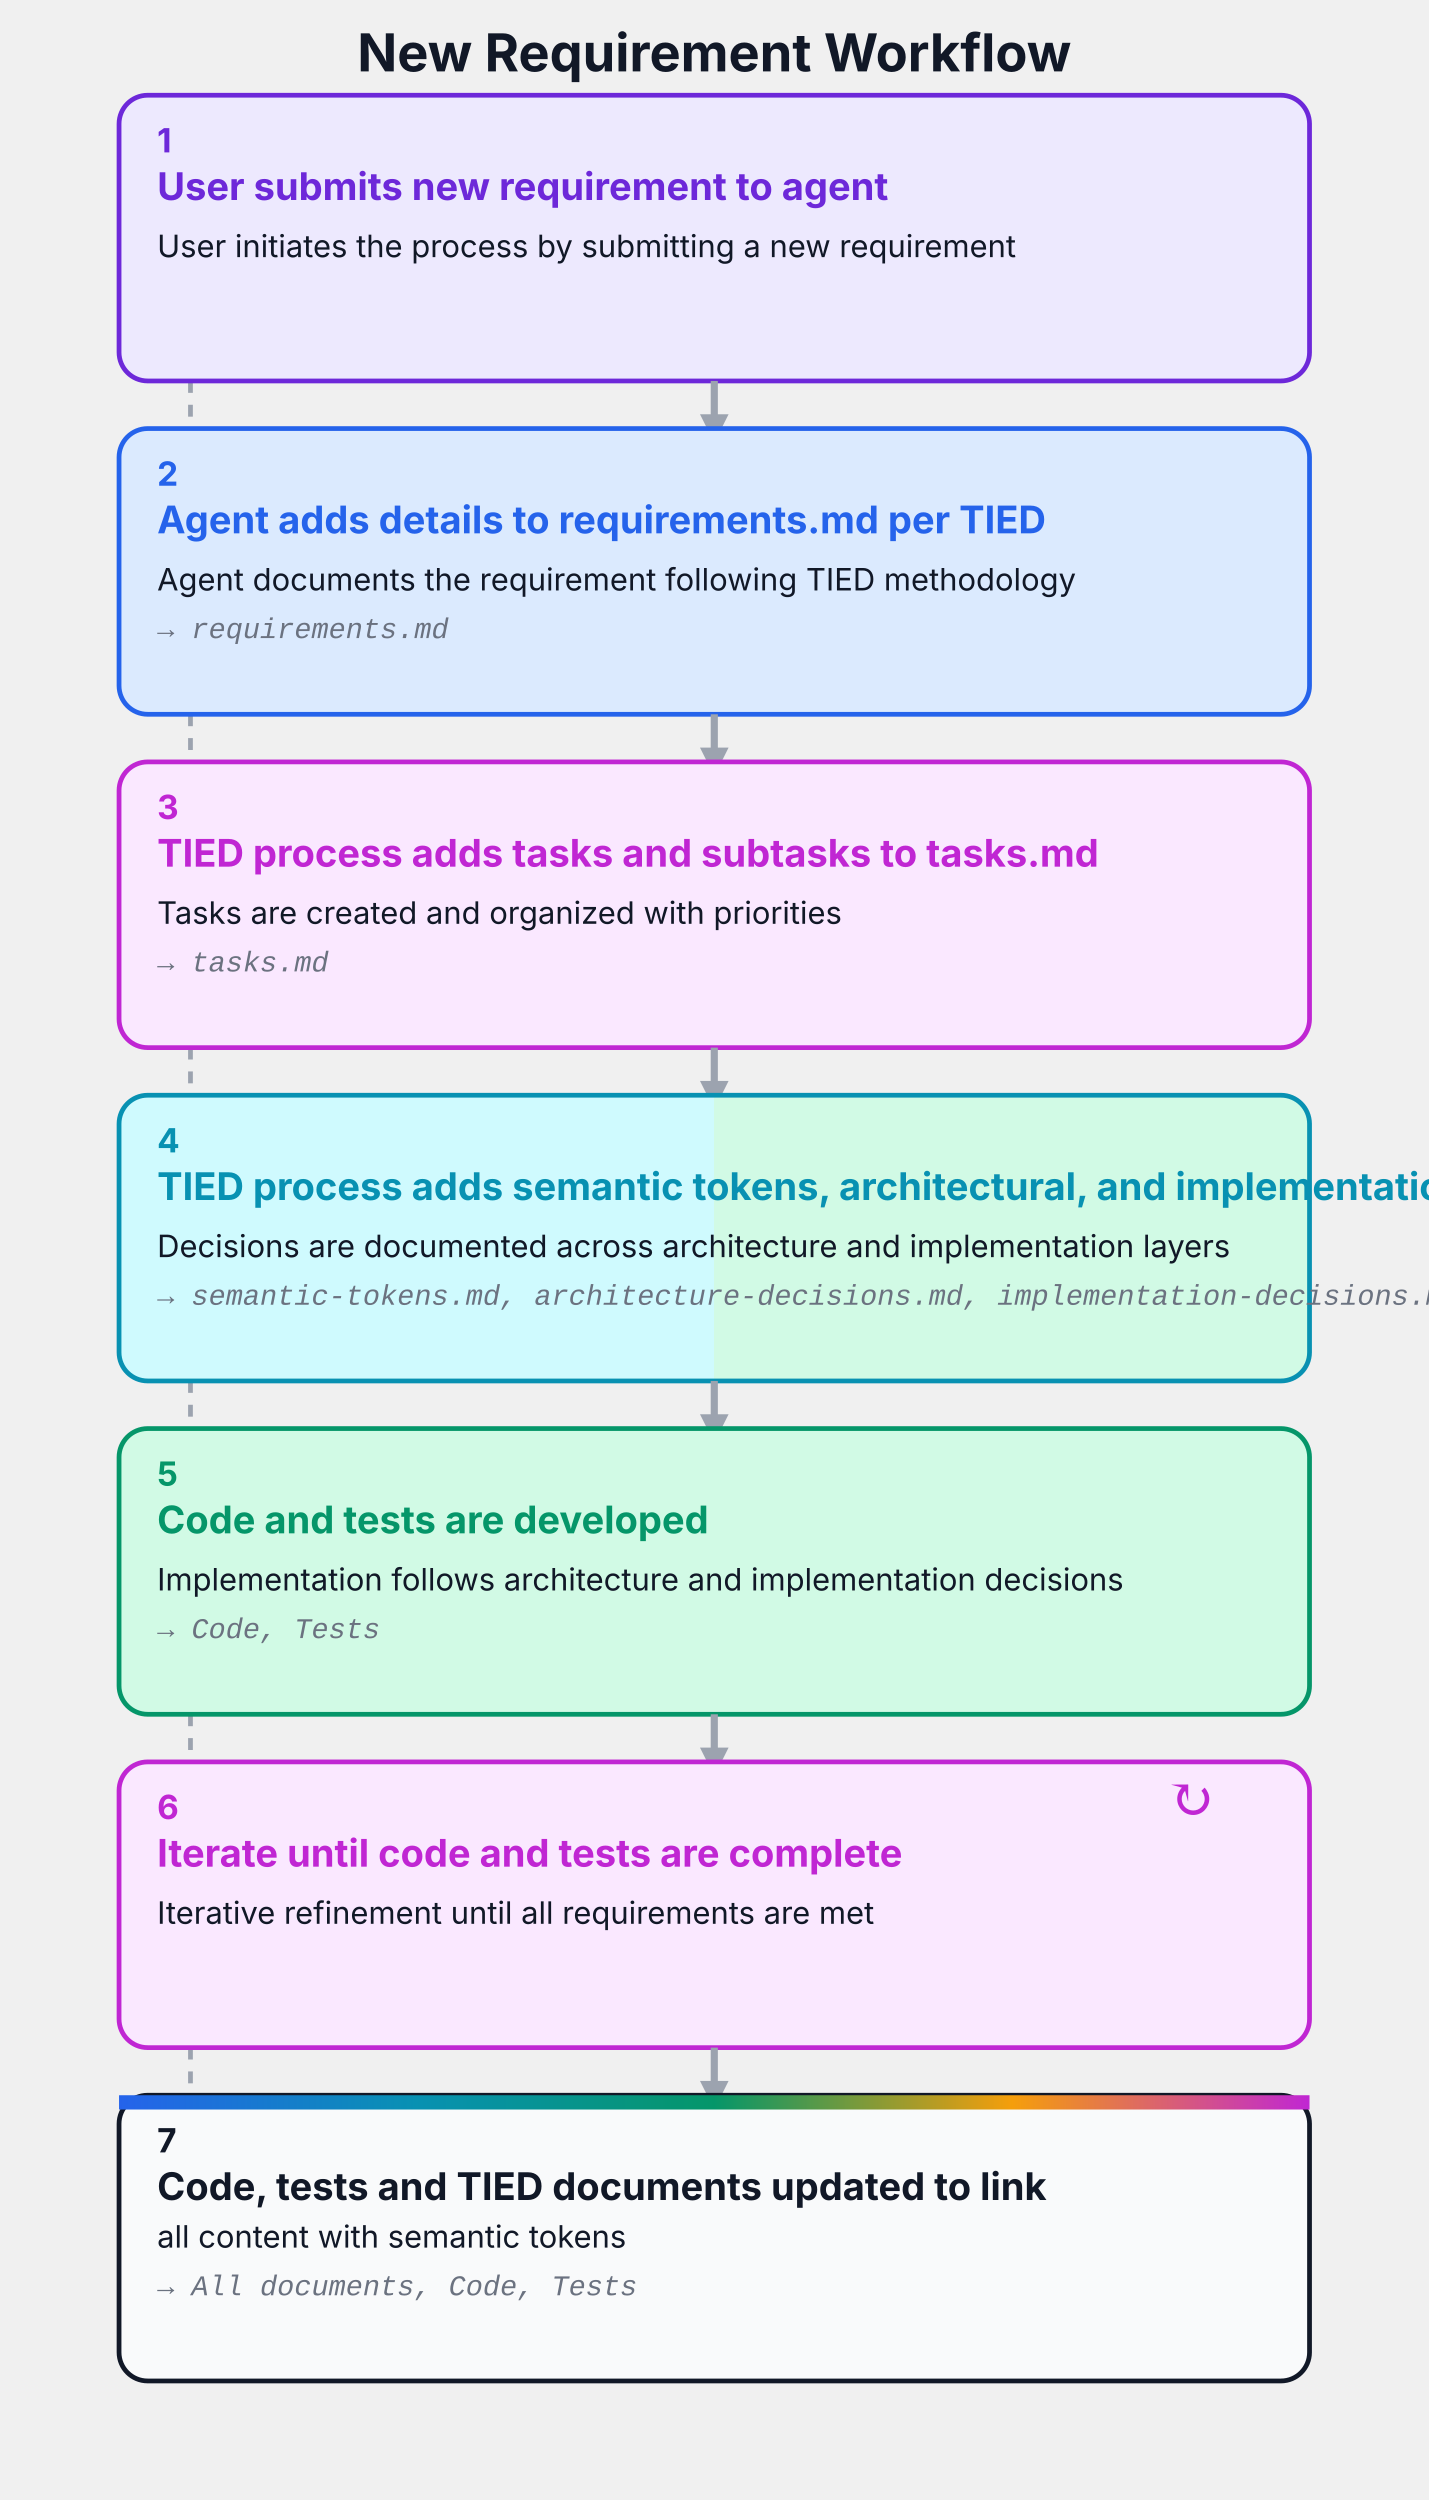
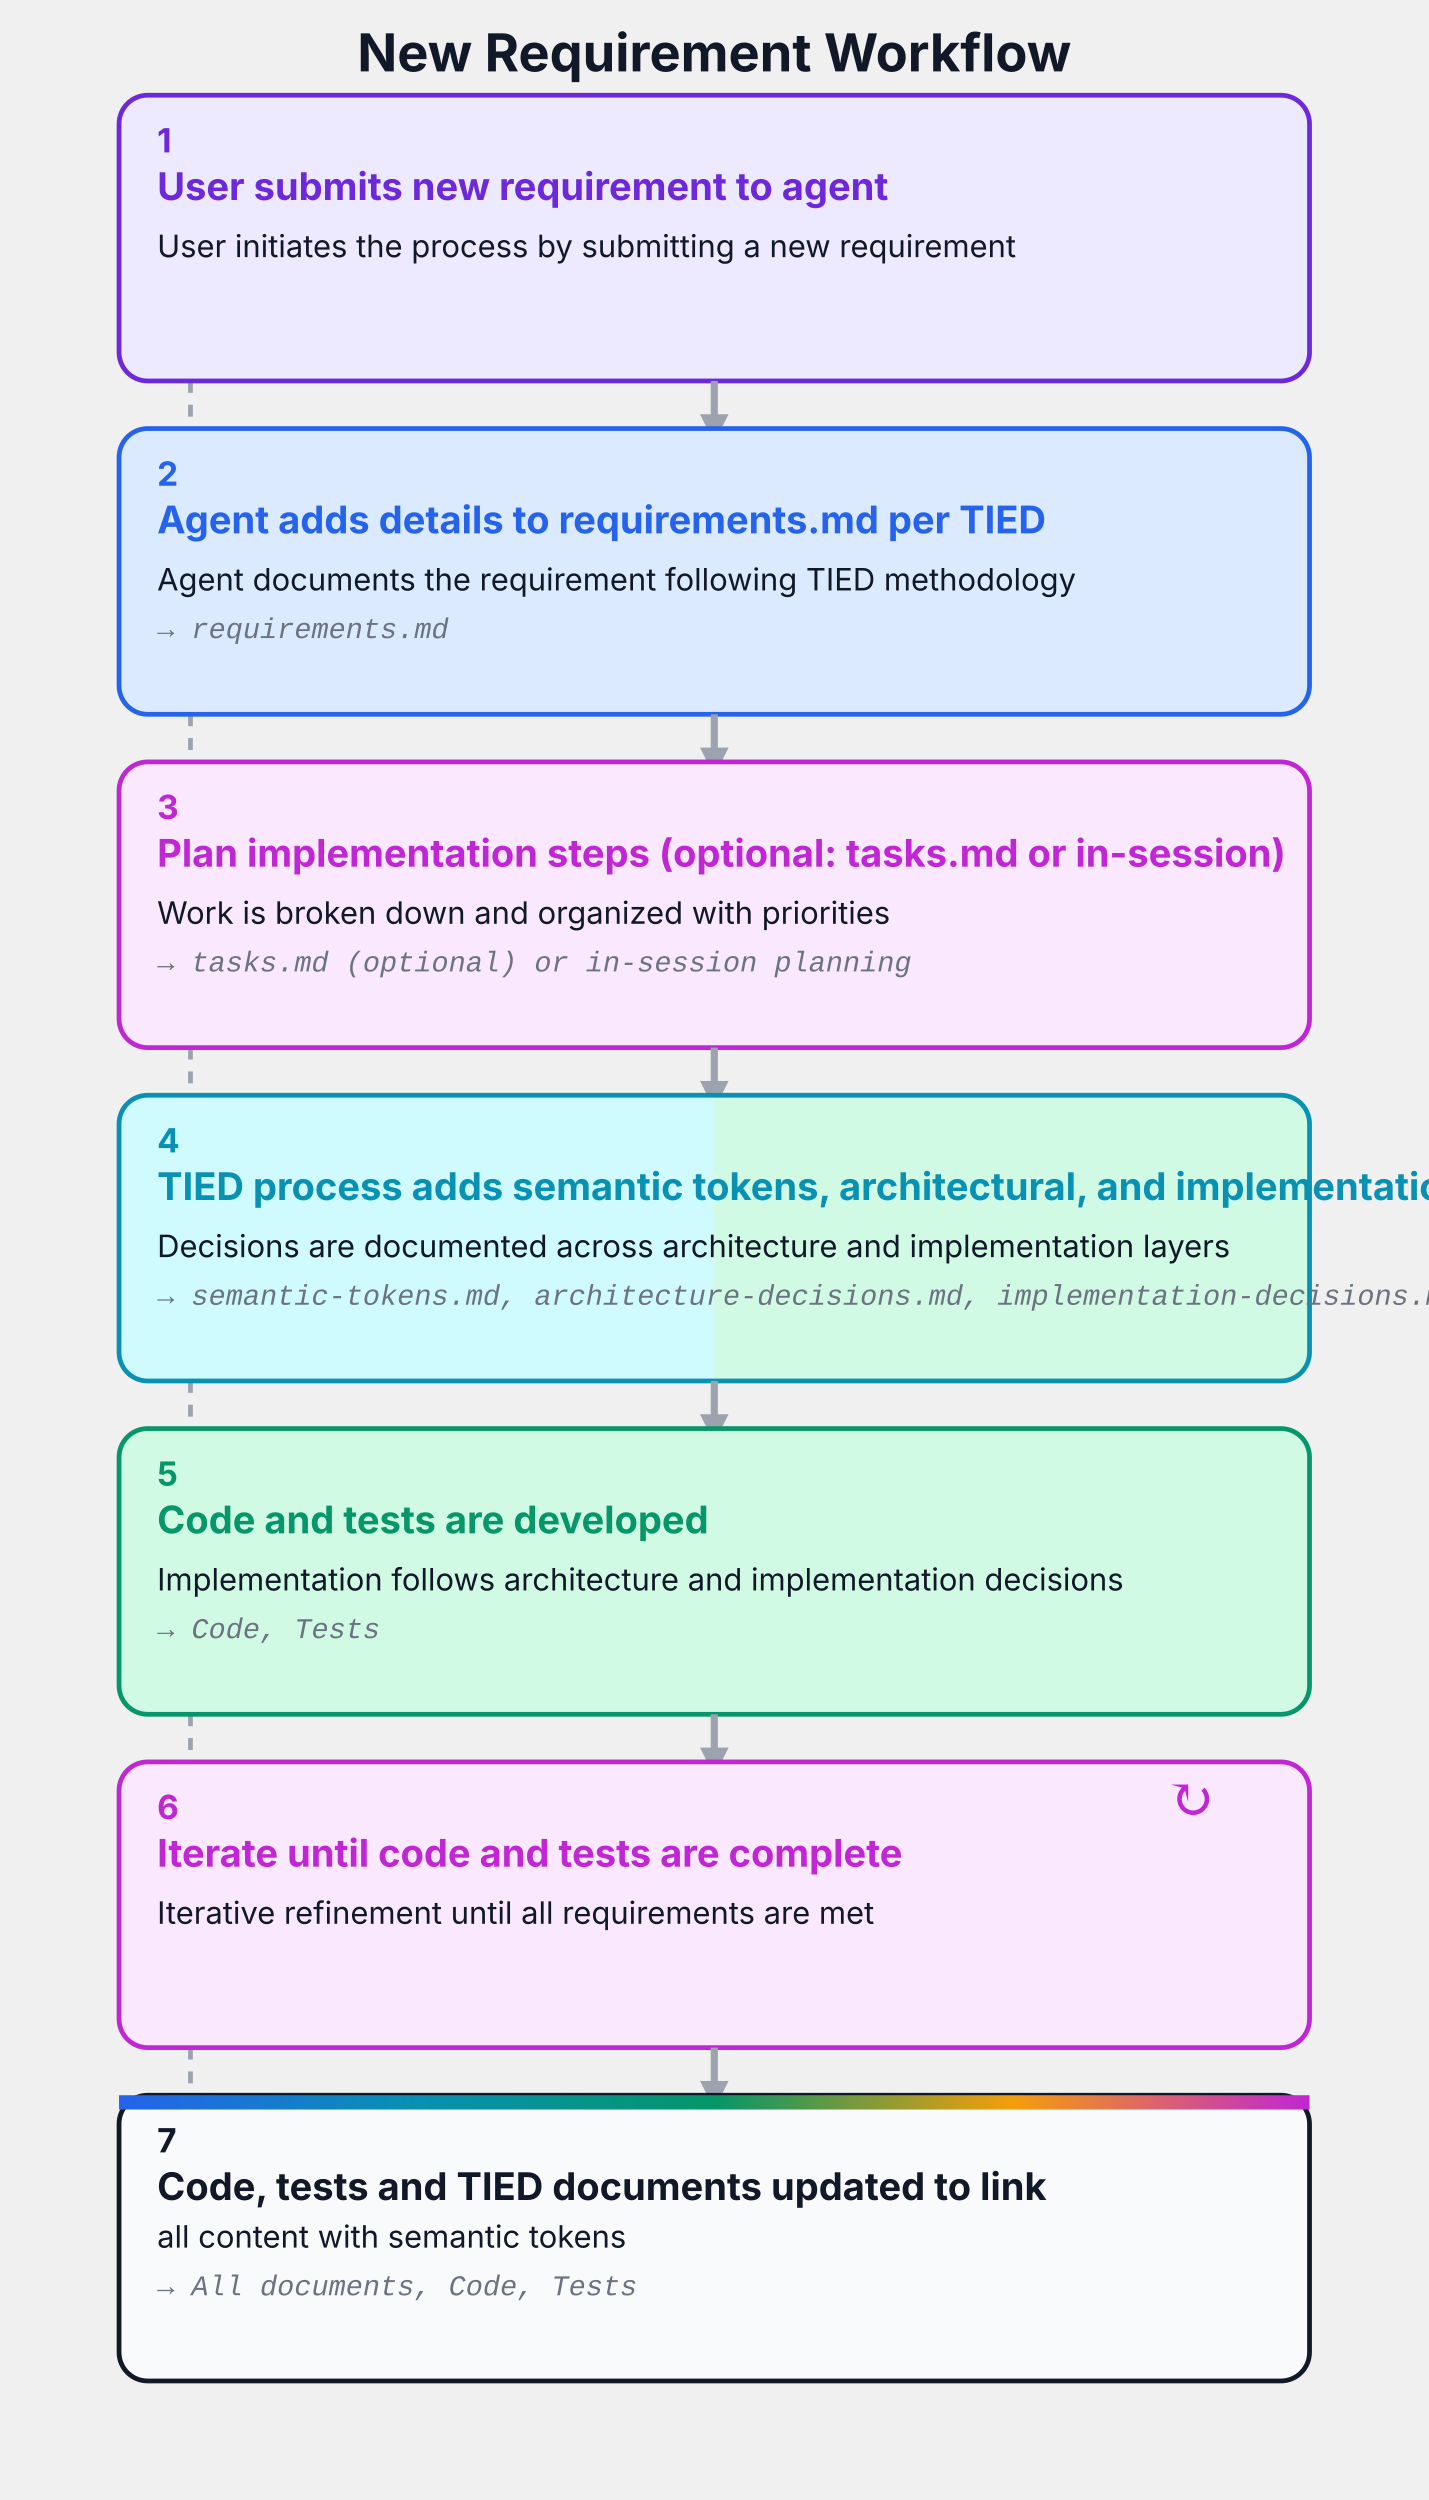
<svg xmlns="http://www.w3.org/2000/svg" width="600" height="1050" viewBox="0 0 600 1050" fill="none">
  <style>
    .title { font: 700 22px 'Inter', sans-serif; fill: #111827; }
    .step-num { font: 700 14px 'Inter', sans-serif; }
    .step-title { font: 700 16px 'Inter', sans-serif; }
    .desc { font: 400 13px 'Inter', sans-serif; fill: #111827; }
    .file { font: italic 400 12px 'Courier New', monospace; fill: #6b7280; }
    .arrow { stroke: #9ca3af; stroke-width: 3; marker-end: url(#arrowhead); }
  </style>
  <defs>
    <marker id="arrowhead" markerWidth="12" markerHeight="12" refX="6" refY="6" orient="auto" markerUnits="userSpaceOnUse">
      <path d="M0,0 L12,6 L0,12 Z" fill="#9ca3af" />
    </marker>
  </defs>
  <line x1="80" y1="40" x2="80" y2="1000" stroke="#9ca3af" stroke-dasharray="5,5" stroke-width="2" />
  <circle cx="80" cy="100" r="6" fill="#ffffff" stroke="#9ca3af" stroke-width="2" />
  <circle cx="80" cy="240" r="6" fill="#ffffff" stroke="#9ca3af" stroke-width="2" />
  <circle cx="80" cy="380" r="6" fill="#ffffff" stroke="#9ca3af" stroke-width="2" />
  <circle cx="80" cy="520" r="6" fill="#ffffff" stroke="#9ca3af" stroke-width="2" />
  <circle cx="80" cy="660" r="6" fill="#ffffff" stroke="#9ca3af" stroke-width="2" />
  <circle cx="80" cy="800" r="6" fill="#ffffff" stroke="#9ca3af" stroke-width="2" />
  <circle cx="80" cy="940" r="6" fill="#ffffff" stroke="#9ca3af" stroke-width="2" />
  <text x="300" y="30" class="title" text-anchor="middle">New Requirement Workflow</text>
  <rect x="50" y="40" width="500" height="120" rx="12" ry="12" fill="#ede9fe" stroke="#6d28d9" stroke-width="2" />
  <text x="66" y="64" class="step-num" fill="#6d28d9">1</text>
  <text x="66" y="84" class="step-title" fill="#6d28d9">User submits new requirement to agent</text>
  <text x="66" y="108" class="desc">User initiates the process by submitting a new requirement</text>
  <line x1="300" y1="160" x2="300" y2="180" class="arrow" />
  <rect x="50" y="180" width="500" height="120" rx="12" ry="12" fill="#dbeafe" stroke="#2563eb" stroke-width="2" />
  <text x="66" y="204" class="step-num" fill="#2563eb">2</text>
  <text x="66" y="224" class="step-title" fill="#2563eb">Agent adds details to requirements.md per TIED</text>
  <text x="66" y="248" class="desc">Agent documents the requirement following TIED methodology</text>
  <text x="66" y="268" class="file">→ requirements.md</text>
  <line x1="300" y1="300" x2="300" y2="320" class="arrow" />
  <rect x="50" y="320" width="500" height="120" rx="12" ry="12" fill="#fae8ff" stroke="#c026d3" stroke-width="2" />
  <text x="66" y="344" class="step-num" fill="#c026d3">3</text>
-   <text x="66" y="364" class="step-title" fill="#c026d3">TIED process adds tasks and subtasks to tasks.md</text>
-   <text x="66" y="388" class="desc">Tasks are created and organized with priorities</text>
-   <text x="66" y="408" class="file">→ tasks.md</text>
+   <text x="66" y="364" class="step-title" fill="#c026d3">Plan implementation steps (optional: tasks.md or in-session)</text>
+   <text x="66" y="388" class="desc">Work is broken down and organized with priorities</text>
+   <text x="66" y="408" class="file">→ tasks.md (optional) or in-session planning</text>
  <line x1="300" y1="440" x2="300" y2="460" class="arrow" />
  <linearGradient id="archimpl" x1="0" y1="0" x2="1" y2="0">
    <stop offset="50%" stop-color="#cffafe" />
    <stop offset="50%" stop-color="#d1fae5" />
  </linearGradient>
  <rect x="50" y="460" width="500" height="120" rx="12" ry="12" fill="url(#archimpl)" stroke="#0891b2" stroke-width="2" />
  <text x="66" y="484" class="step-num" fill="#0891b2">4</text>
  <text x="66" y="504" class="step-title" fill="#0891b2">TIED process adds semantic tokens, architectural, and implementation decisions</text>
  <text x="66" y="528" class="desc">Decisions are documented across architecture and implementation layers</text>
  <text x="66" y="548" class="file">→ semantic-tokens.md, architecture-decisions.md, implementation-decisions.md</text>
  <line x1="300" y1="580" x2="300" y2="600" class="arrow" />
  <rect x="50" y="600" width="500" height="120" rx="12" ry="12" fill="#d1fae5" stroke="#059669" stroke-width="2" />
  <text x="66" y="624" class="step-num" fill="#059669">5</text>
  <text x="66" y="644" class="step-title" fill="#059669">Code and tests are developed</text>
  <text x="66" y="668" class="desc">Implementation follows architecture and implementation decisions</text>
  <text x="66" y="688" class="file">→ Code, Tests</text>
  <line x1="300" y1="720" x2="300" y2="740" class="arrow" />
  <rect x="50" y="740" width="500" height="120" rx="12" ry="12" fill="#fae8ff" stroke="#c026d3" stroke-width="2" />
  <text x="66" y="764" class="step-num" fill="#c026d3">6</text>
  <text x="66" y="784" class="step-title" fill="#c026d3">Iterate until code and tests are complete</text>
  <text x="66" y="808" class="desc">Iterative refinement until all requirements are met</text>
  <text x="490" y="764" font-size="24px" fill="#c026d3">↻</text>
  <line x1="300" y1="860" x2="300" y2="880" class="arrow" />
  <rect x="50" y="880" width="500" height="120" rx="12" ry="12" fill="#f9fafb" stroke="#111827" stroke-width="2" />
  <rect x="50" y="880" width="500" height="6" fill="url(#multicolor)" />
  <text x="66" y="904" class="step-num" fill="#111827">7</text>
  <text x="66" y="924" class="step-title" fill="#111827">Code, tests and TIED documents updated to link</text>
  <text x="66" y="944" class="desc">all content with semantic tokens</text>
  <text x="66" y="964" class="file">→ All documents, Code, Tests</text>
  <linearGradient id="multicolor" x1="0" y1="0" x2="1" y2="0">
    <stop offset="0%" stop-color="#2563eb" />
    <stop offset="25%" stop-color="#0891b2" />
    <stop offset="50%" stop-color="#059669" />
    <stop offset="75%" stop-color="#f59e0b" />
    <stop offset="100%" stop-color="#c026d3" />
  </linearGradient>
</svg>
